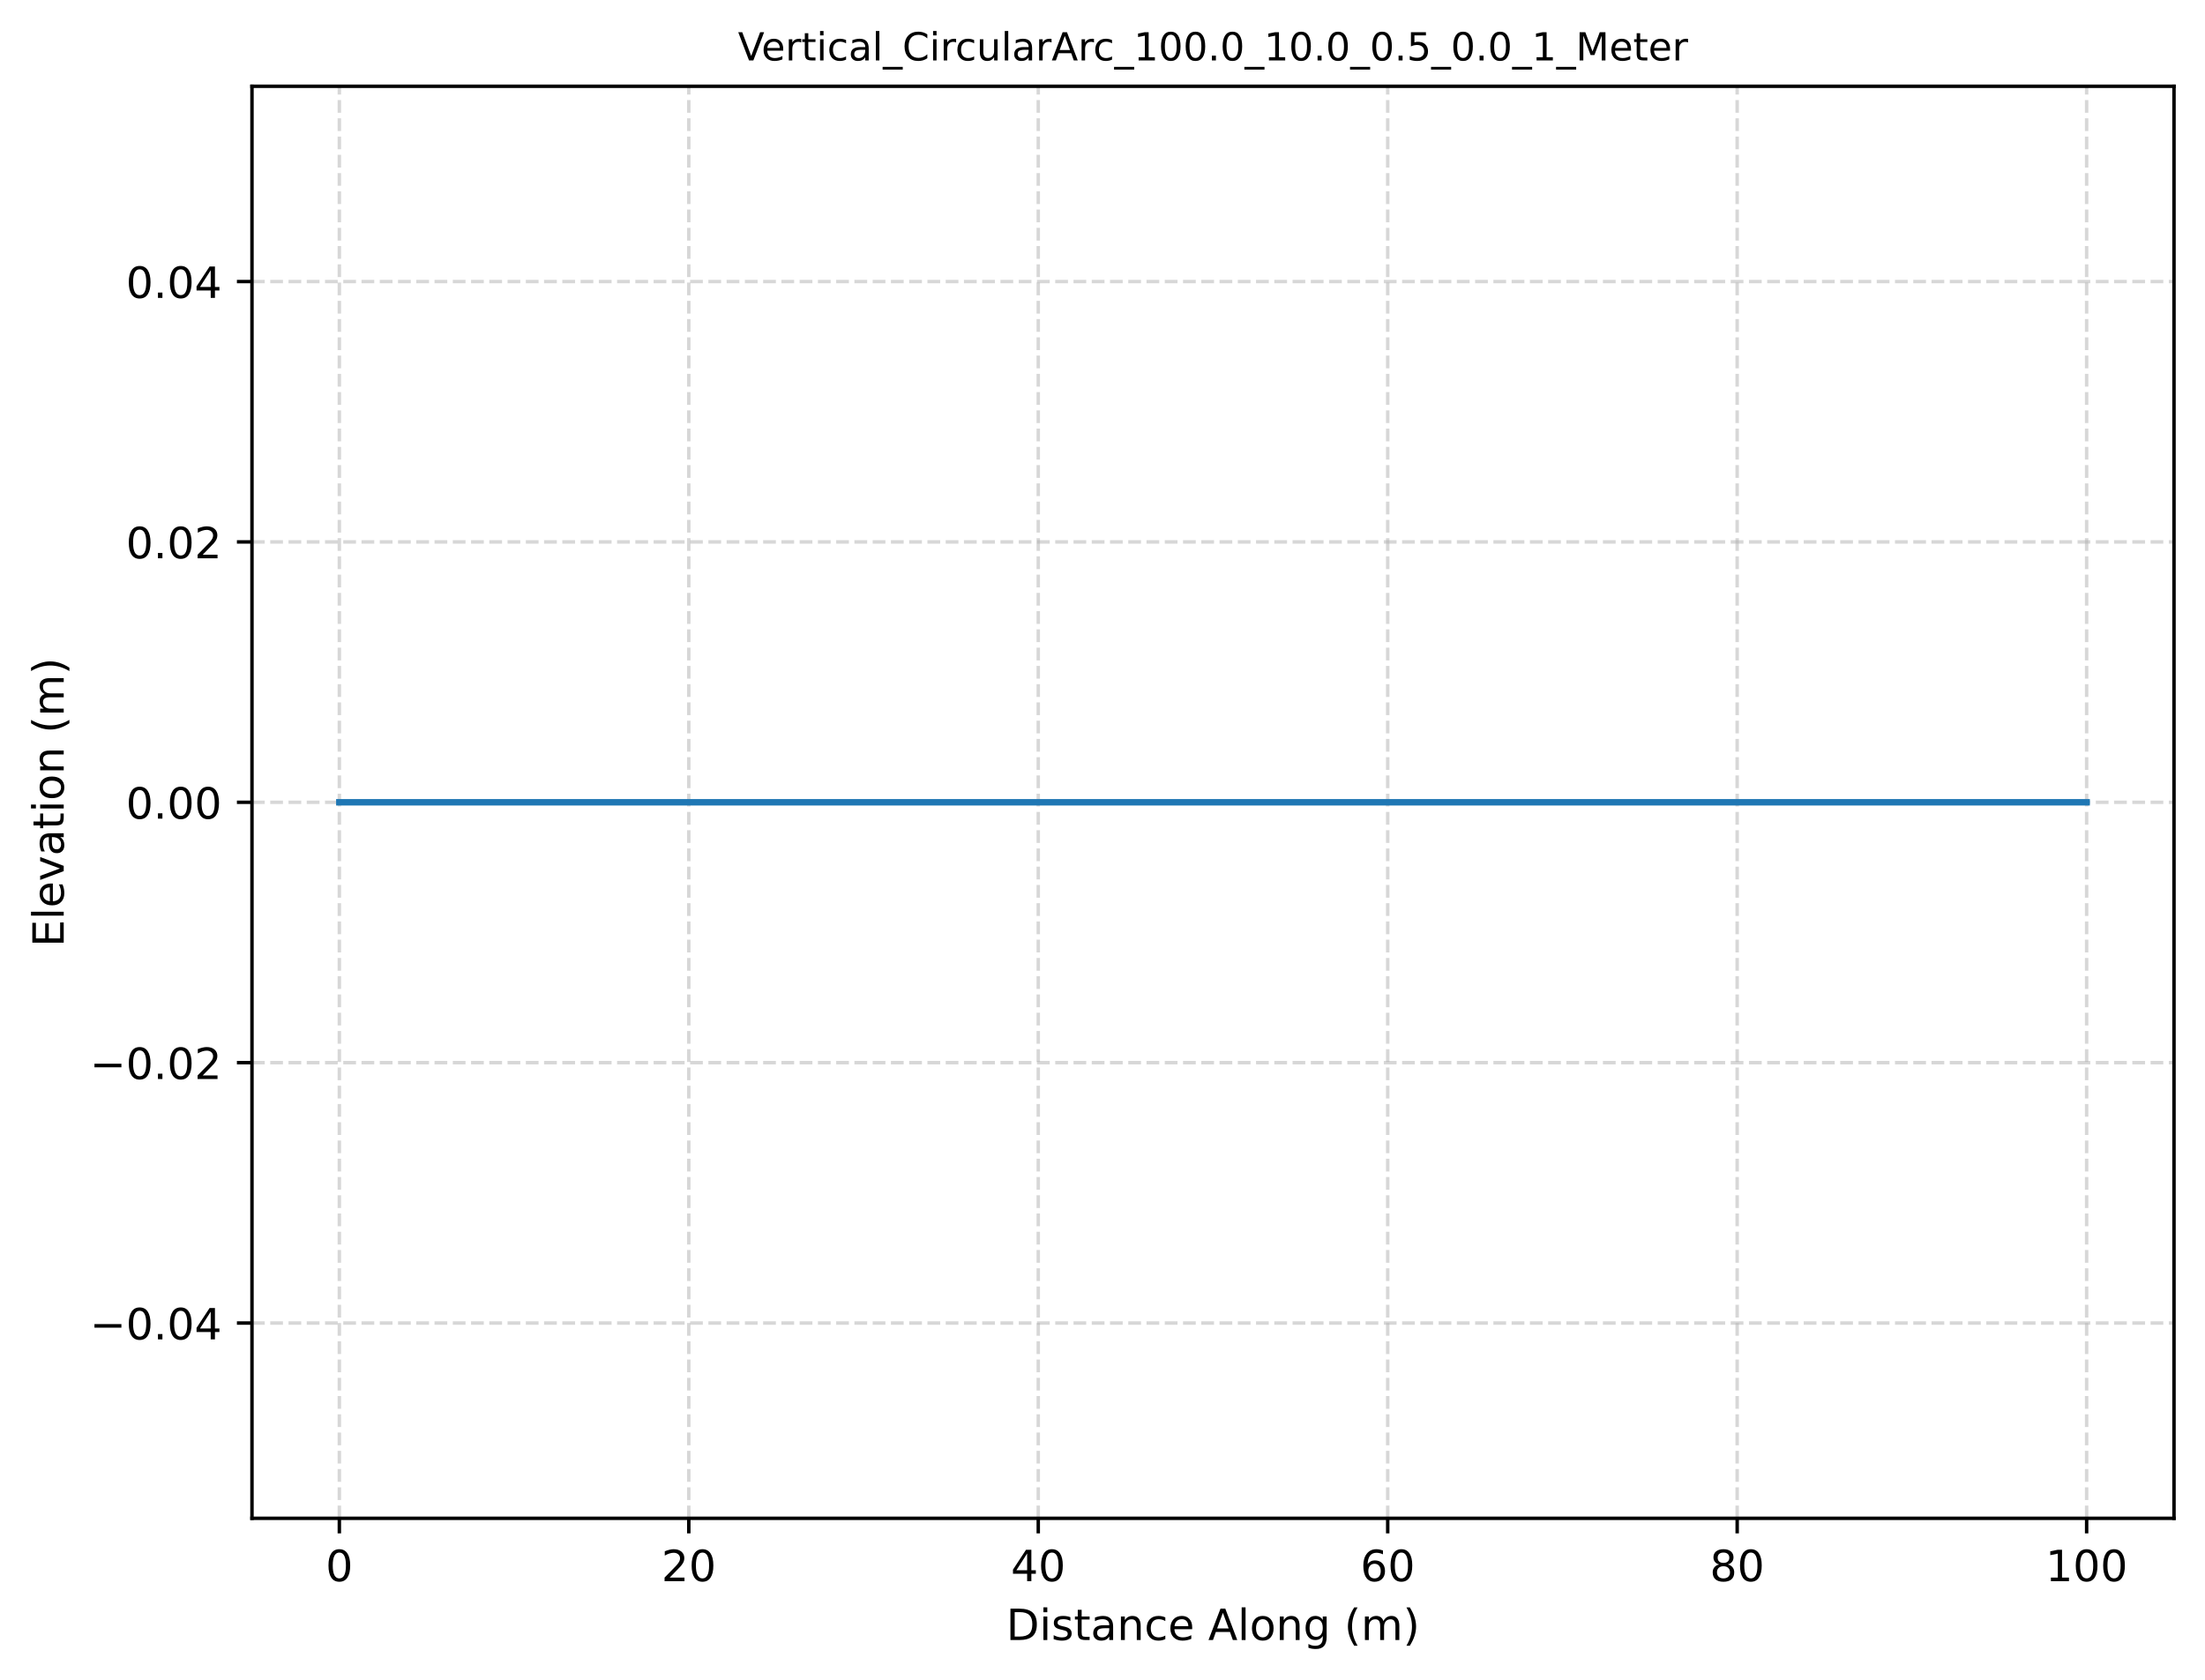
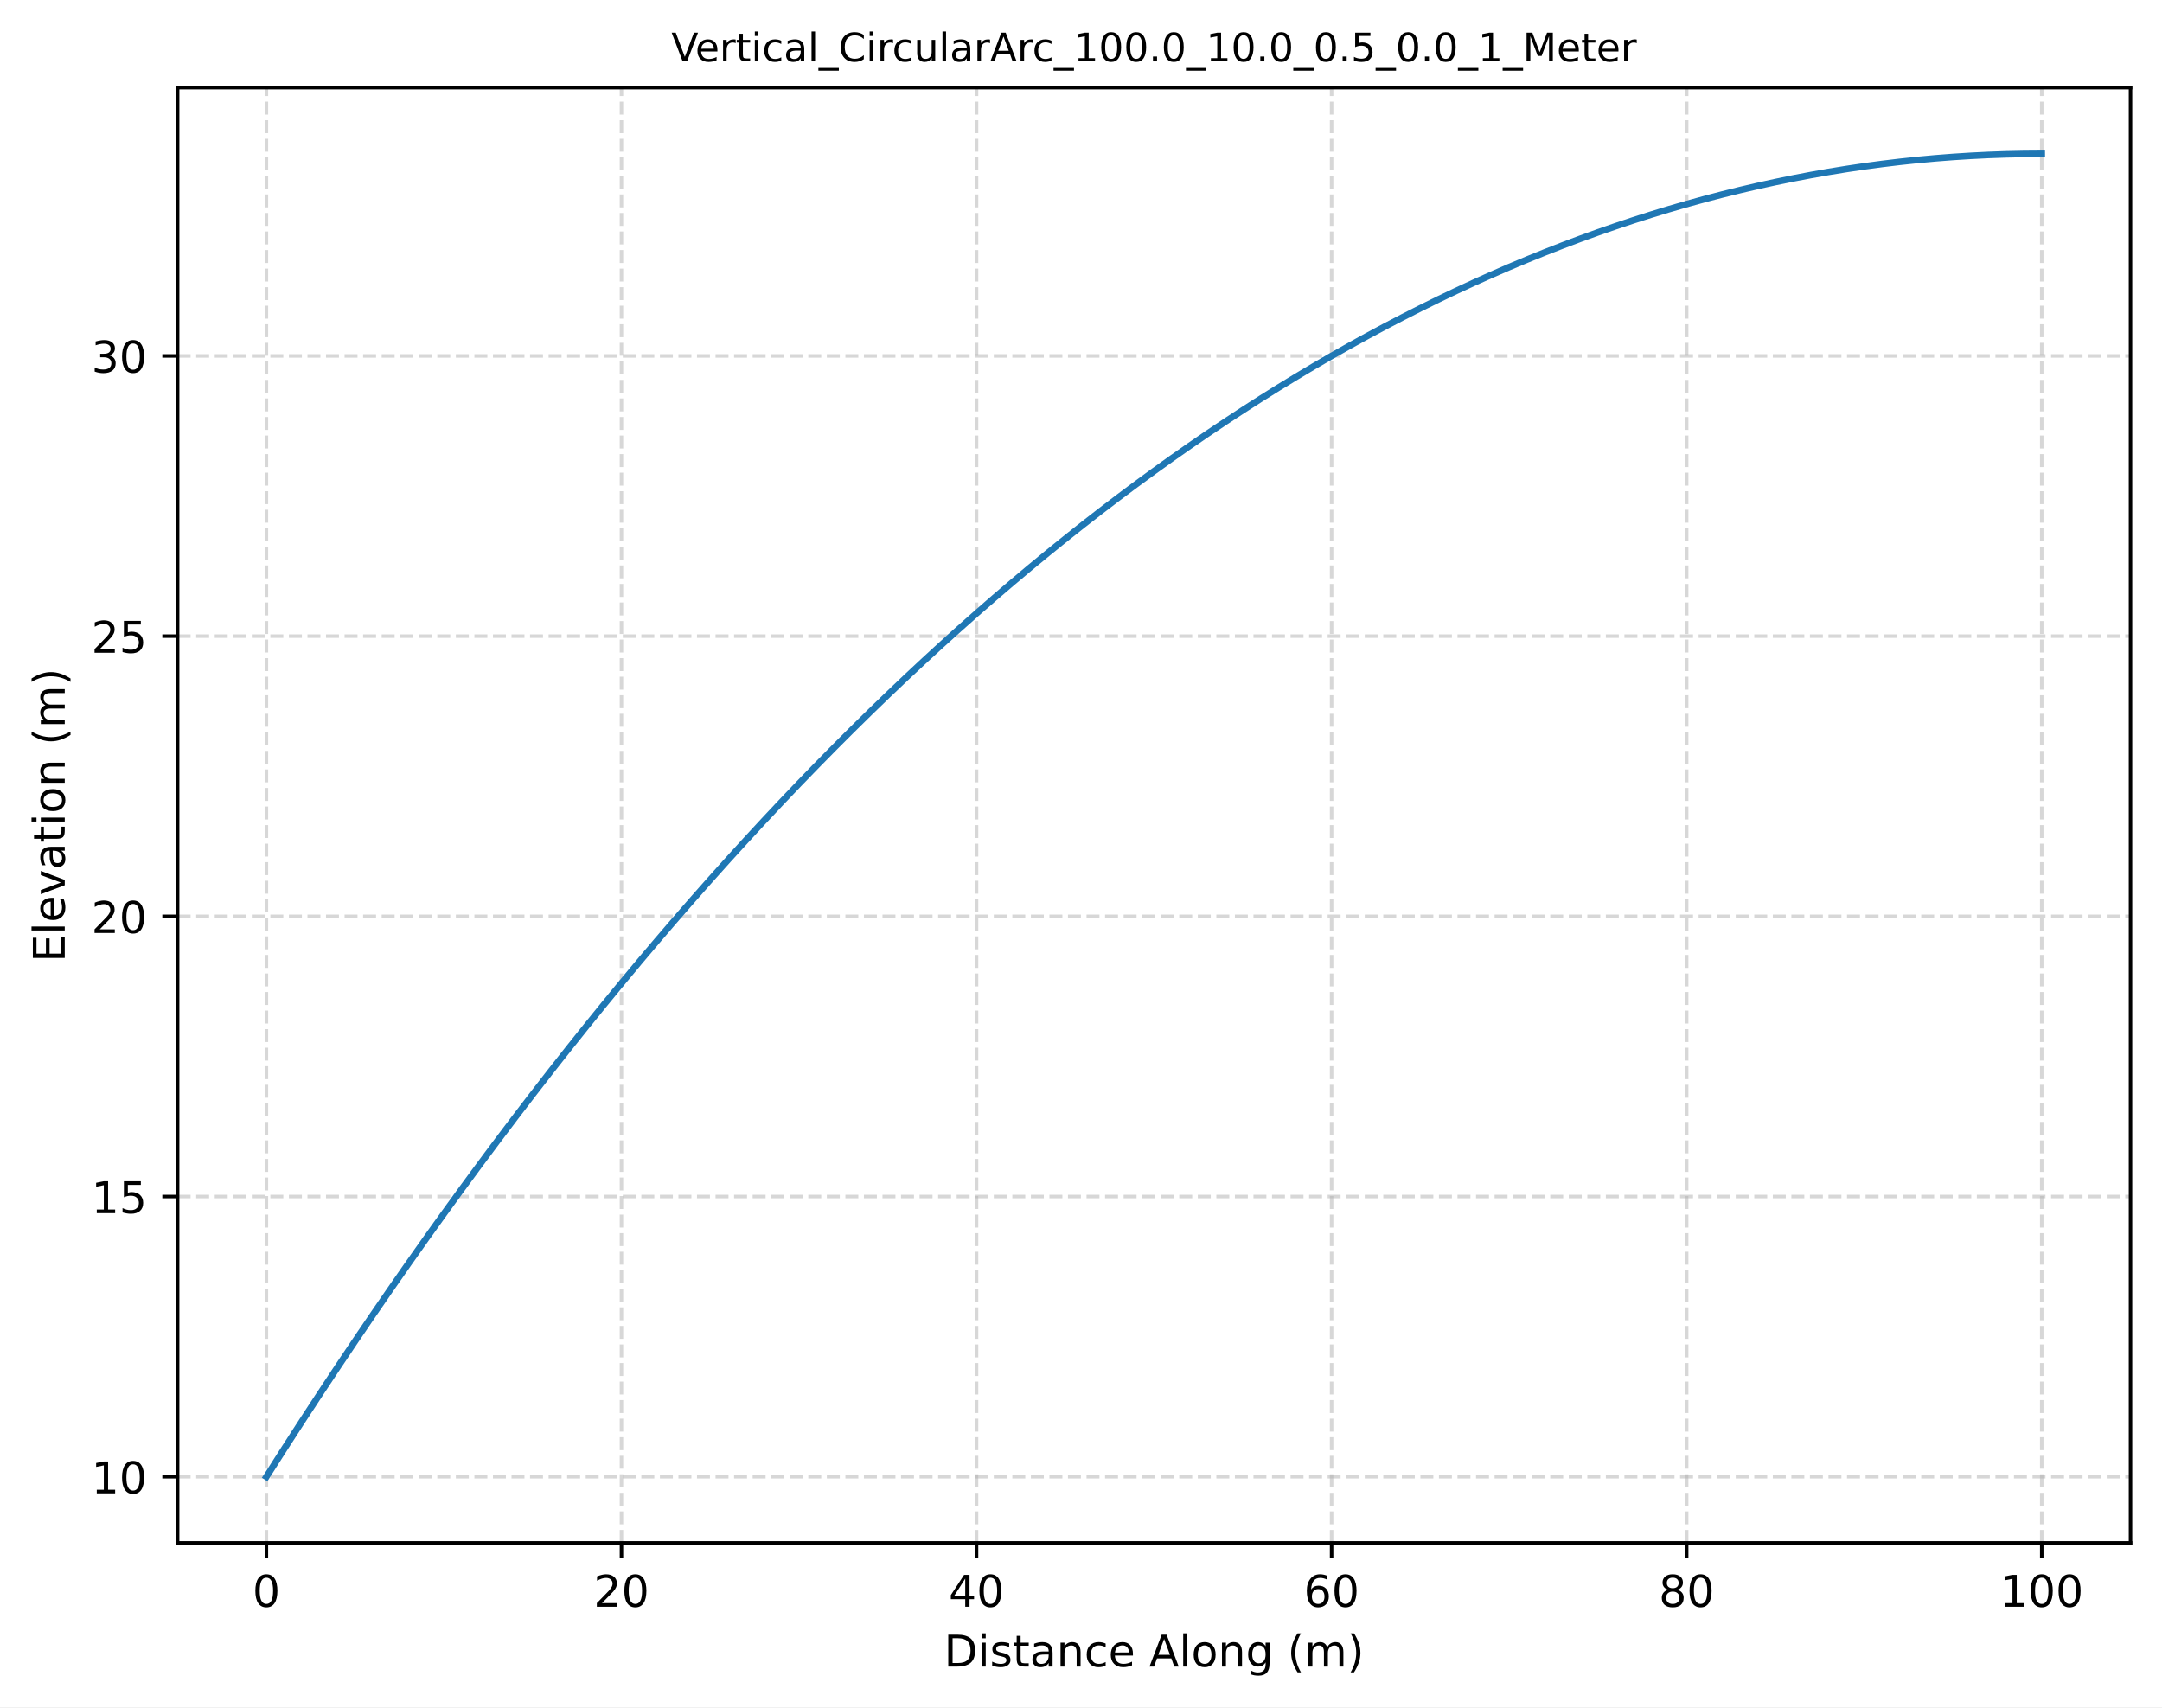
- <svg xmlns="http://www.w3.org/2000/svg" xmlns:xlink="http://www.w3.org/1999/xlink" width="512.123pt" height="390.235pt" viewBox="0 0 512.123 390.235" version="1.1">
+ <svg xmlns="http://www.w3.org/2000/svg" xmlns:xlink="http://www.w3.org/1999/xlink" width="494.203pt" height="390.235pt" viewBox="0 0 494.203 390.235" version="1.1">
  <defs>
    <style type="text/css">*{stroke-linejoin: round; stroke-linecap: butt}</style>
  </defs>
  <g id="figure_1">
    <g id="patch_1">
-       <path d="M 0 390.235  L 512.123 390.235  L 512.123 0  L 0 0  z " style="fill: #ffffff" />
+       <path d="M 0 390.235  L 494.203 390.235  L 494.203 0  L 0 0  z " style="fill: #ffffff" />
    </g>
    <g id="axes_1">
      <g id="patch_2">
-         <path d="M 58.523 352.679  L 504.923 352.679  L 504.923 20.039  L 58.523 20.039  z " style="fill: #ffffff" />
+         <path d="M 40.603 352.679  L 487.003 352.679  L 487.003 20.039  L 40.603 20.039  z " style="fill: #ffffff" />
      </g>
      <g id="matplotlib.axis_1">
        <g id="xtick_1">
          <g id="line2d_1">
-             <path d="M 78.814 352.679  L 78.814 20.039  " clip-path="url(#p09ee7e66b3)" style="fill: none; stroke-dasharray: 2.96,1.28; stroke-dashoffset: 0; stroke: #b0b0b0; stroke-opacity: 0.5; stroke-width: 0.8" />
+             <path d="M 60.894 352.679  L 60.894 20.039  " clip-path="url(#pd5b45899fd)" style="fill: none; stroke-dasharray: 2.96,1.28; stroke-dashoffset: 0; stroke: #b0b0b0; stroke-opacity: 0.5; stroke-width: 0.8" />
          </g>
          <g id="line2d_2">
            <defs>
-               <path id="m0b5f0f7b3c" d="M 0 0  L 0 3.5  " style="stroke: #000000; stroke-width: 0.8" />
+               <path id="mf8979db0ad" d="M 0 0  L 0 3.5  " style="stroke: #000000; stroke-width: 0.8" />
            </defs>
            <g>
-               <use xlink:href="#m0b5f0f7b3c" x="78.814" y="352.679" style="stroke: #000000; stroke-width: 0.8" />
+               <use xlink:href="#mf8979db0ad" x="60.894" y="352.679" style="stroke: #000000; stroke-width: 0.8" />
            </g>
          </g>
          <g id="text_1">
-             <g transform="translate(75.6331 367.277) scale(0.1 -0.1)">
+             <g transform="translate(57.71278 367.277) scale(0.1 -0.1)">
              <defs>
                <path id="DejaVuSans-30" d="M 2034 4250  Q 1547 4250 1301 3770  Q 1056 3291 1056 2328  Q 1056 1369 1301 889  Q 1547 409 2034 409  Q 2525 409 2770 889  Q 3016 1369 3016 2328  Q 3016 3291 2770 3770  Q 2525 4250 2034 4250  z M 2034 4750  Q 2819 4750 3233 4129  Q 3647 3509 3647 2328  Q 3647 1150 3233 529  Q 2819 -91 2034 -91  Q 1250 -91 836 529  Q 422 1150 422 2328  Q 422 3509 836 4129  Q 1250 4750 2034 4750  z " transform="scale(0.015625)" />
              </defs>
              <use xlink:href="#DejaVuSans-30" />
            </g>
          </g>
        </g>
        <g id="xtick_2">
          <g id="line2d_3">
-             <path d="M 159.978 352.679  L 159.978 20.039  " clip-path="url(#p09ee7e66b3)" style="fill: none; stroke-dasharray: 2.96,1.28; stroke-dashoffset: 0; stroke: #b0b0b0; stroke-opacity: 0.5; stroke-width: 0.8" />
+             <path d="M 142.058 352.679  L 142.058 20.039  " clip-path="url(#pd5b45899fd)" style="fill: none; stroke-dasharray: 2.96,1.28; stroke-dashoffset: 0; stroke: #b0b0b0; stroke-opacity: 0.5; stroke-width: 0.8" />
          </g>
          <g id="line2d_4">
            <g>
-               <use xlink:href="#m0b5f0f7b3c" x="159.978" y="352.679" style="stroke: #000000; stroke-width: 0.8" />
+               <use xlink:href="#mf8979db0ad" x="142.058" y="352.679" style="stroke: #000000; stroke-width: 0.8" />
            </g>
          </g>
          <g id="text_2">
-             <g transform="translate(153.6155 367.277) scale(0.1 -0.1)">
+             <g transform="translate(135.6952 367.277) scale(0.1 -0.1)">
              <defs>
                <path id="DejaVuSans-32" d="M 1228 531  L 3431 531  L 3431 0  L 469 0  L 469 531  Q 828 903 1448 1529  Q 2069 2156 2228 2338  Q 2531 2678 2651 2914  Q 2772 3150 2772 3378  Q 2772 3750 2511 3984  Q 2250 4219 1831 4219  Q 1534 4219 1204 4116  Q 875 4013 500 3803  L 500 4441  Q 881 4594 1212 4672  Q 1544 4750 1819 4750  Q 2544 4750 2975 4387  Q 3406 4025 3406 3419  Q 3406 3131 3298 2873  Q 3191 2616 2906 2266  Q 2828 2175 2409 1742  Q 1991 1309 1228 531  z " transform="scale(0.015625)" />
              </defs>
              <use xlink:href="#DejaVuSans-32" />
              <use xlink:href="#DejaVuSans-30" transform="translate(63.62305 0)" />
            </g>
          </g>
        </g>
        <g id="xtick_3">
          <g id="line2d_5">
-             <path d="M 241.142 352.679  L 241.142 20.039  " clip-path="url(#p09ee7e66b3)" style="fill: none; stroke-dasharray: 2.96,1.28; stroke-dashoffset: 0; stroke: #b0b0b0; stroke-opacity: 0.5; stroke-width: 0.8" />
+             <path d="M 223.221 352.679  L 223.221 20.039  " clip-path="url(#pd5b45899fd)" style="fill: none; stroke-dasharray: 2.96,1.28; stroke-dashoffset: 0; stroke: #b0b0b0; stroke-opacity: 0.5; stroke-width: 0.8" />
          </g>
          <g id="line2d_6">
            <g>
-               <use xlink:href="#m0b5f0f7b3c" x="241.142" y="352.679" style="stroke: #000000; stroke-width: 0.8" />
+               <use xlink:href="#mf8979db0ad" x="223.221" y="352.679" style="stroke: #000000; stroke-width: 0.8" />
            </g>
          </g>
          <g id="text_3">
-             <g transform="translate(234.7791 367.277) scale(0.1 -0.1)">
+             <g transform="translate(216.8588 367.277) scale(0.1 -0.1)">
              <defs>
                <path id="DejaVuSans-34" d="M 2419 4116  L 825 1625  L 2419 1625  L 2419 4116  z M 2253 4666  L 3047 4666  L 3047 1625  L 3713 1625  L 3713 1100  L 3047 1100  L 3047 0  L 2419 0  L 2419 1100  L 313 1100  L 313 1709  L 2253 4666  z " transform="scale(0.015625)" />
              </defs>
              <use xlink:href="#DejaVuSans-34" />
              <use xlink:href="#DejaVuSans-30" transform="translate(63.62305 0)" />
            </g>
          </g>
        </g>
        <g id="xtick_4">
          <g id="line2d_7">
-             <path d="M 322.305 352.679  L 322.305 20.039  " clip-path="url(#p09ee7e66b3)" style="fill: none; stroke-dasharray: 2.96,1.28; stroke-dashoffset: 0; stroke: #b0b0b0; stroke-opacity: 0.5; stroke-width: 0.8" />
+             <path d="M 304.385 352.679  L 304.385 20.039  " clip-path="url(#pd5b45899fd)" style="fill: none; stroke-dasharray: 2.96,1.28; stroke-dashoffset: 0; stroke: #b0b0b0; stroke-opacity: 0.5; stroke-width: 0.8" />
          </g>
          <g id="line2d_8">
            <g>
-               <use xlink:href="#m0b5f0f7b3c" x="322.305" y="352.679" style="stroke: #000000; stroke-width: 0.8" />
+               <use xlink:href="#mf8979db0ad" x="304.385" y="352.679" style="stroke: #000000; stroke-width: 0.8" />
            </g>
          </g>
          <g id="text_4">
-             <g transform="translate(315.9428 367.277) scale(0.1 -0.1)">
+             <g transform="translate(298.0224 367.277) scale(0.1 -0.1)">
              <defs>
                <path id="DejaVuSans-36" d="M 2113 2584  Q 1688 2584 1439 2293  Q 1191 2003 1191 1497  Q 1191 994 1439 701  Q 1688 409 2113 409  Q 2538 409 2786 701  Q 3034 994 3034 1497  Q 3034 2003 2786 2293  Q 2538 2584 2113 2584  z M 3366 4563  L 3366 3988  Q 3128 4100 2886 4159  Q 2644 4219 2406 4219  Q 1781 4219 1451 3797  Q 1122 3375 1075 2522  Q 1259 2794 1537 2939  Q 1816 3084 2150 3084  Q 2853 3084 3261 2657  Q 3669 2231 3669 1497  Q 3669 778 3244 343  Q 2819 -91 2113 -91  Q 1303 -91 875 529  Q 447 1150 447 2328  Q 447 3434 972 4092  Q 1497 4750 2381 4750  Q 2619 4750 2861 4703  Q 3103 4656 3366 4563  z " transform="scale(0.015625)" />
              </defs>
              <use xlink:href="#DejaVuSans-36" />
              <use xlink:href="#DejaVuSans-30" transform="translate(63.62305 0)" />
            </g>
          </g>
        </g>
        <g id="xtick_5">
          <g id="line2d_9">
-             <path d="M 403.469 352.679  L 403.469 20.039  " clip-path="url(#p09ee7e66b3)" style="fill: none; stroke-dasharray: 2.96,1.28; stroke-dashoffset: 0; stroke: #b0b0b0; stroke-opacity: 0.5; stroke-width: 0.8" />
+             <path d="M 385.549 352.679  L 385.549 20.039  " clip-path="url(#pd5b45899fd)" style="fill: none; stroke-dasharray: 2.96,1.28; stroke-dashoffset: 0; stroke: #b0b0b0; stroke-opacity: 0.5; stroke-width: 0.8" />
          </g>
          <g id="line2d_10">
            <g>
-               <use xlink:href="#m0b5f0f7b3c" x="403.469" y="352.679" style="stroke: #000000; stroke-width: 0.8" />
+               <use xlink:href="#mf8979db0ad" x="385.549" y="352.679" style="stroke: #000000; stroke-width: 0.8" />
            </g>
          </g>
          <g id="text_5">
-             <g transform="translate(397.1064 367.277) scale(0.1 -0.1)">
+             <g transform="translate(379.1861 367.277) scale(0.1 -0.1)">
              <defs>
                <path id="DejaVuSans-38" d="M 2034 2216  Q 1584 2216 1326 1975  Q 1069 1734 1069 1313  Q 1069 891 1326 650  Q 1584 409 2034 409  Q 2484 409 2743 651  Q 3003 894 3003 1313  Q 3003 1734 2745 1975  Q 2488 2216 2034 2216  z M 1403 2484  Q 997 2584 770 2862  Q 544 3141 544 3541  Q 544 4100 942 4425  Q 1341 4750 2034 4750  Q 2731 4750 3128 4425  Q 3525 4100 3525 3541  Q 3525 3141 3298 2862  Q 3072 2584 2669 2484  Q 3125 2378 3379 2068  Q 3634 1759 3634 1313  Q 3634 634 3220 271  Q 2806 -91 2034 -91  Q 1263 -91 848 271  Q 434 634 434 1313  Q 434 1759 690 2068  Q 947 2378 1403 2484  z M 1172 3481  Q 1172 3119 1398 2916  Q 1625 2713 2034 2713  Q 2441 2713 2670 2916  Q 2900 3119 2900 3481  Q 2900 3844 2670 4047  Q 2441 4250 2034 4250  Q 1625 4250 1398 4047  Q 1172 3844 1172 3481  z " transform="scale(0.015625)" />
              </defs>
              <use xlink:href="#DejaVuSans-38" />
              <use xlink:href="#DejaVuSans-30" transform="translate(63.62305 0)" />
            </g>
          </g>
        </g>
        <g id="xtick_6">
          <g id="line2d_11">
-             <path d="M 484.633 352.679  L 484.633 20.039  " clip-path="url(#p09ee7e66b3)" style="fill: none; stroke-dasharray: 2.96,1.28; stroke-dashoffset: 0; stroke: #b0b0b0; stroke-opacity: 0.5; stroke-width: 0.8" />
+             <path d="M 466.712 352.679  L 466.712 20.039  " clip-path="url(#pd5b45899fd)" style="fill: none; stroke-dasharray: 2.96,1.28; stroke-dashoffset: 0; stroke: #b0b0b0; stroke-opacity: 0.5; stroke-width: 0.8" />
          </g>
          <g id="line2d_12">
            <g>
-               <use xlink:href="#m0b5f0f7b3c" x="484.633" y="352.679" style="stroke: #000000; stroke-width: 0.8" />
+               <use xlink:href="#mf8979db0ad" x="466.712" y="352.679" style="stroke: #000000; stroke-width: 0.8" />
            </g>
          </g>
          <g id="text_6">
-             <g transform="translate(475.0888 367.277) scale(0.1 -0.1)">
+             <g transform="translate(457.1685 367.277) scale(0.1 -0.1)">
              <defs>
                <path id="DejaVuSans-31" d="M 794 531  L 1825 531  L 1825 4091  L 703 3866  L 703 4441  L 1819 4666  L 2450 4666  L 2450 531  L 3481 531  L 3481 0  L 794 0  L 794 531  z " transform="scale(0.015625)" />
              </defs>
              <use xlink:href="#DejaVuSans-31" />
              <use xlink:href="#DejaVuSans-30" transform="translate(63.62305 0)" />
              <use xlink:href="#DejaVuSans-30" transform="translate(127.2461 0)" />
            </g>
          </g>
        </g>
        <g id="text_7">
-           <g transform="translate(233.6992 380.9552) scale(0.1 -0.1)">
+           <g transform="translate(215.7789 380.9552) scale(0.1 -0.1)">
            <defs>
              <path id="DejaVuSans-44" d="M 1259 4147  L 1259 519  L 2022 519  Q 2988 519 3436 956  Q 3884 1394 3884 2338  Q 3884 3275 3436 3711  Q 2988 4147 2022 4147  L 1259 4147  z M 628 4666  L 1925 4666  Q 3281 4666 3915 4102  Q 4550 3538 4550 2338  Q 4550 1131 3912 565  Q 3275 0 1925 0  L 628 0  L 628 4666  z " transform="scale(0.015625)" />
              <path id="DejaVuSans-69" d="M 603 3500  L 1178 3500  L 1178 0  L 603 0  L 603 3500  z M 603 4863  L 1178 4863  L 1178 4134  L 603 4134  L 603 4863  z " transform="scale(0.015625)" />
              <path id="DejaVuSans-73" d="M 2834 3397  L 2834 2853  Q 2591 2978 2328 3040  Q 2066 3103 1784 3103  Q 1356 3103 1142 2972  Q 928 2841 928 2578  Q 928 2378 1081 2264  Q 1234 2150 1697 2047  L 1894 2003  Q 2506 1872 2764 1633  Q 3022 1394 3022 966  Q 3022 478 2636 193  Q 2250 -91 1575 -91  Q 1294 -91 989 -36  Q 684 19 347 128  L 347 722  Q 666 556 975 473  Q 1284 391 1588 391  Q 1994 391 2212 530  Q 2431 669 2431 922  Q 2431 1156 2273 1281  Q 2116 1406 1581 1522  L 1381 1569  Q 847 1681 609 1914  Q 372 2147 372 2553  Q 372 3047 722 3315  Q 1072 3584 1716 3584  Q 2034 3584 2315 3537  Q 2597 3491 2834 3397  z " transform="scale(0.015625)" />
              <path id="DejaVuSans-74" d="M 1172 4494  L 1172 3500  L 2356 3500  L 2356 3053  L 1172 3053  L 1172 1153  Q 1172 725 1289 603  Q 1406 481 1766 481  L 2356 481  L 2356 0  L 1766 0  Q 1100 0 847 248  Q 594 497 594 1153  L 594 3053  L 172 3053  L 172 3500  L 594 3500  L 594 4494  L 1172 4494  z " transform="scale(0.015625)" />
              <path id="DejaVuSans-61" d="M 2194 1759  Q 1497 1759 1228 1600  Q 959 1441 959 1056  Q 959 750 1161 570  Q 1363 391 1709 391  Q 2188 391 2477 730  Q 2766 1069 2766 1631  L 2766 1759  L 2194 1759  z M 3341 1997  L 3341 0  L 2766 0  L 2766 531  Q 2569 213 2275 61  Q 1981 -91 1556 -91  Q 1019 -91 701 211  Q 384 513 384 1019  Q 384 1609 779 1909  Q 1175 2209 1959 2209  L 2766 2209  L 2766 2266  Q 2766 2663 2505 2880  Q 2244 3097 1772 3097  Q 1472 3097 1187 3025  Q 903 2953 641 2809  L 641 3341  Q 956 3463 1253 3523  Q 1550 3584 1831 3584  Q 2591 3584 2966 3190  Q 3341 2797 3341 1997  z " transform="scale(0.015625)" />
              <path id="DejaVuSans-6e" d="M 3513 2113  L 3513 0  L 2938 0  L 2938 2094  Q 2938 2591 2744 2837  Q 2550 3084 2163 3084  Q 1697 3084 1428 2787  Q 1159 2491 1159 1978  L 1159 0  L 581 0  L 581 3500  L 1159 3500  L 1159 2956  Q 1366 3272 1645 3428  Q 1925 3584 2291 3584  Q 2894 3584 3203 3211  Q 3513 2838 3513 2113  z " transform="scale(0.015625)" />
              <path id="DejaVuSans-63" d="M 3122 3366  L 3122 2828  Q 2878 2963 2633 3030  Q 2388 3097 2138 3097  Q 1578 3097 1268 2742  Q 959 2388 959 1747  Q 959 1106 1268 751  Q 1578 397 2138 397  Q 2388 397 2633 464  Q 2878 531 3122 666  L 3122 134  Q 2881 22 2623 -34  Q 2366 -91 2075 -91  Q 1284 -91 818 406  Q 353 903 353 1747  Q 353 2603 823 3093  Q 1294 3584 2113 3584  Q 2378 3584 2631 3529  Q 2884 3475 3122 3366  z " transform="scale(0.015625)" />
              <path id="DejaVuSans-65" d="M 3597 1894  L 3597 1613  L 953 1613  Q 991 1019 1311 708  Q 1631 397 2203 397  Q 2534 397 2845 478  Q 3156 559 3463 722  L 3463 178  Q 3153 47 2828 -22  Q 2503 -91 2169 -91  Q 1331 -91 842 396  Q 353 884 353 1716  Q 353 2575 817 3079  Q 1281 3584 2069 3584  Q 2775 3584 3186 3129  Q 3597 2675 3597 1894  z M 3022 2063  Q 3016 2534 2758 2815  Q 2500 3097 2075 3097  Q 1594 3097 1305 2825  Q 1016 2553 972 2059  L 3022 2063  z " transform="scale(0.015625)" />
              <path id="DejaVuSans-20" transform="scale(0.015625)" />
              <path id="DejaVuSans-41" d="M 2188 4044  L 1331 1722  L 3047 1722  L 2188 4044  z M 1831 4666  L 2547 4666  L 4325 0  L 3669 0  L 3244 1197  L 1141 1197  L 716 0  L 50 0  L 1831 4666  z " transform="scale(0.015625)" />
              <path id="DejaVuSans-6c" d="M 603 4863  L 1178 4863  L 1178 0  L 603 0  L 603 4863  z " transform="scale(0.015625)" />
              <path id="DejaVuSans-6f" d="M 1959 3097  Q 1497 3097 1228 2736  Q 959 2375 959 1747  Q 959 1119 1226 758  Q 1494 397 1959 397  Q 2419 397 2687 759  Q 2956 1122 2956 1747  Q 2956 2369 2687 2733  Q 2419 3097 1959 3097  z M 1959 3584  Q 2709 3584 3137 3096  Q 3566 2609 3566 1747  Q 3566 888 3137 398  Q 2709 -91 1959 -91  Q 1206 -91 779 398  Q 353 888 353 1747  Q 353 2609 779 3096  Q 1206 3584 1959 3584  z " transform="scale(0.015625)" />
              <path id="DejaVuSans-67" d="M 2906 1791  Q 2906 2416 2648 2759  Q 2391 3103 1925 3103  Q 1463 3103 1205 2759  Q 947 2416 947 1791  Q 947 1169 1205 825  Q 1463 481 1925 481  Q 2391 481 2648 825  Q 2906 1169 2906 1791  z M 3481 434  Q 3481 -459 3084 -895  Q 2688 -1331 1869 -1331  Q 1566 -1331 1297 -1286  Q 1028 -1241 775 -1147  L 775 -588  Q 1028 -725 1275 -790  Q 1522 -856 1778 -856  Q 2344 -856 2625 -561  Q 2906 -266 2906 331  L 2906 616  Q 2728 306 2450 153  Q 2172 0 1784 0  Q 1141 0 747 490  Q 353 981 353 1791  Q 353 2603 747 3093  Q 1141 3584 1784 3584  Q 2172 3584 2450 3431  Q 2728 3278 2906 2969  L 2906 3500  L 3481 3500  L 3481 434  z " transform="scale(0.015625)" />
              <path id="DejaVuSans-28" d="M 1984 4856  Q 1566 4138 1362 3434  Q 1159 2731 1159 2009  Q 1159 1288 1364 580  Q 1569 -128 1984 -844  L 1484 -844  Q 1016 -109 783 600  Q 550 1309 550 2009  Q 550 2706 781 3412  Q 1013 4119 1484 4856  L 1984 4856  z " transform="scale(0.015625)" />
              <path id="DejaVuSans-6d" d="M 3328 2828  Q 3544 3216 3844 3400  Q 4144 3584 4550 3584  Q 5097 3584 5394 3201  Q 5691 2819 5691 2113  L 5691 0  L 5113 0  L 5113 2094  Q 5113 2597 4934 2840  Q 4756 3084 4391 3084  Q 3944 3084 3684 2787  Q 3425 2491 3425 1978  L 3425 0  L 2847 0  L 2847 2094  Q 2847 2600 2669 2842  Q 2491 3084 2119 3084  Q 1678 3084 1418 2786  Q 1159 2488 1159 1978  L 1159 0  L 581 0  L 581 3500  L 1159 3500  L 1159 2956  Q 1356 3278 1631 3431  Q 1906 3584 2284 3584  Q 2666 3584 2933 3390  Q 3200 3197 3328 2828  z " transform="scale(0.015625)" />
              <path id="DejaVuSans-29" d="M 513 4856  L 1013 4856  Q 1481 4119 1714 3412  Q 1947 2706 1947 2009  Q 1947 1309 1714 600  Q 1481 -109 1013 -844  L 513 -844  Q 928 -128 1133 580  Q 1338 1288 1338 2009  Q 1338 2731 1133 3434  Q 928 4138 513 4856  z " transform="scale(0.015625)" />
            </defs>
            <use xlink:href="#DejaVuSans-44" />
            <use xlink:href="#DejaVuSans-69" transform="translate(77.00195 0)" />
            <use xlink:href="#DejaVuSans-73" transform="translate(104.7852 0)" />
            <use xlink:href="#DejaVuSans-74" transform="translate(156.8848 0)" />
            <use xlink:href="#DejaVuSans-61" transform="translate(196.0938 0)" />
            <use xlink:href="#DejaVuSans-6e" transform="translate(257.373 0)" />
            <use xlink:href="#DejaVuSans-63" transform="translate(320.752 0)" />
            <use xlink:href="#DejaVuSans-65" transform="translate(375.7324 0)" />
            <use xlink:href="#DejaVuSans-20" transform="translate(437.2559 0)" />
            <use xlink:href="#DejaVuSans-41" transform="translate(469.043 0)" />
            <use xlink:href="#DejaVuSans-6c" transform="translate(537.4512 0)" />
            <use xlink:href="#DejaVuSans-6f" transform="translate(565.2344 0)" />
            <use xlink:href="#DejaVuSans-6e" transform="translate(626.416 0)" />
            <use xlink:href="#DejaVuSans-67" transform="translate(689.7949 0)" />
            <use xlink:href="#DejaVuSans-20" transform="translate(753.2715 0)" />
            <use xlink:href="#DejaVuSans-28" transform="translate(785.0586 0)" />
            <use xlink:href="#DejaVuSans-6d" transform="translate(824.0723 0)" />
            <use xlink:href="#DejaVuSans-29" transform="translate(921.4844 0)" />
          </g>
        </g>
      </g>
      <g id="matplotlib.axis_2">
        <g id="ytick_1">
          <g id="line2d_13">
-             <path d="M 58.523 307.319  L 504.923 307.319  " clip-path="url(#p09ee7e66b3)" style="fill: none; stroke-dasharray: 2.96,1.28; stroke-dashoffset: 0; stroke: #b0b0b0; stroke-opacity: 0.5; stroke-width: 0.8" />
+             <path d="M 40.603 337.559  L 487.003 337.559  " clip-path="url(#pd5b45899fd)" style="fill: none; stroke-dasharray: 2.96,1.28; stroke-dashoffset: 0; stroke: #b0b0b0; stroke-opacity: 0.5; stroke-width: 0.8" />
          </g>
          <g id="line2d_14">
            <defs>
-               <path id="m3c5ccb62f8" d="M 0 0  L -3.5 0  " style="stroke: #000000; stroke-width: 0.8" />
+               <path id="mfb3f51d29a" d="M 0 0  L -3.5 0  " style="stroke: #000000; stroke-width: 0.8" />
            </defs>
            <g>
-               <use xlink:href="#m3c5ccb62f8" x="58.523" y="307.319" style="stroke: #000000; stroke-width: 0.8" />
+               <use xlink:href="#mfb3f51d29a" x="40.603" y="337.559" style="stroke: #000000; stroke-width: 0.8" />
            </g>
          </g>
          <g id="text_8">
-             <g transform="translate(20.87813 311.1178) scale(0.1 -0.1)">
-               <defs>
-                 <path id="DejaVuSans-2212" d="M 678 2272  L 4684 2272  L 4684 1741  L 678 1741  L 678 2272  z " transform="scale(0.015625)" />
-                 <path id="DejaVuSans-2e" d="M 684 794  L 1344 794  L 1344 0  L 684 0  L 684 794  z " transform="scale(0.015625)" />
-               </defs>
-               <use xlink:href="#DejaVuSans-2212" />
-               <use xlink:href="#DejaVuSans-30" transform="translate(83.78906 0)" />
-               <use xlink:href="#DejaVuSans-2e" transform="translate(147.4121 0)" />
-               <use xlink:href="#DejaVuSans-30" transform="translate(179.1992 0)" />
-               <use xlink:href="#DejaVuSans-34" transform="translate(242.8223 0)" />
+             <g transform="translate(20.87813 341.3578) scale(0.1 -0.1)">
+               <use xlink:href="#DejaVuSans-31" />
+               <use xlink:href="#DejaVuSans-30" transform="translate(63.62305 0)" />
            </g>
          </g>
        </g>
        <g id="ytick_2">
          <g id="line2d_15">
-             <path d="M 58.523 246.839  L 504.923 246.839  " clip-path="url(#p09ee7e66b3)" style="fill: none; stroke-dasharray: 2.96,1.28; stroke-dashoffset: 0; stroke: #b0b0b0; stroke-opacity: 0.5; stroke-width: 0.8" />
+             <path d="M 40.603 273.509  L 487.003 273.509  " clip-path="url(#pd5b45899fd)" style="fill: none; stroke-dasharray: 2.96,1.28; stroke-dashoffset: 0; stroke: #b0b0b0; stroke-opacity: 0.5; stroke-width: 0.8" />
          </g>
          <g id="line2d_16">
            <g>
-               <use xlink:href="#m3c5ccb62f8" x="58.523" y="246.839" style="stroke: #000000; stroke-width: 0.8" />
+               <use xlink:href="#mfb3f51d29a" x="40.603" y="273.509" style="stroke: #000000; stroke-width: 0.8" />
            </g>
          </g>
          <g id="text_9">
-             <g transform="translate(20.87813 250.6378) scale(0.1 -0.1)">
-               <use xlink:href="#DejaVuSans-2212" />
-               <use xlink:href="#DejaVuSans-30" transform="translate(83.78906 0)" />
-               <use xlink:href="#DejaVuSans-2e" transform="translate(147.4121 0)" />
-               <use xlink:href="#DejaVuSans-30" transform="translate(179.1992 0)" />
-               <use xlink:href="#DejaVuSans-32" transform="translate(242.8223 0)" />
+             <g transform="translate(20.87813 277.3085) scale(0.1 -0.1)">
+               <defs>
+                 <path id="DejaVuSans-35" d="M 691 4666  L 3169 4666  L 3169 4134  L 1269 4134  L 1269 2991  Q 1406 3038 1543 3061  Q 1681 3084 1819 3084  Q 2600 3084 3056 2656  Q 3513 2228 3513 1497  Q 3513 744 3044 326  Q 2575 -91 1722 -91  Q 1428 -91 1123 -41  Q 819 9 494 109  L 494 744  Q 775 591 1075 516  Q 1375 441 1709 441  Q 2250 441 2565 725  Q 2881 1009 2881 1497  Q 2881 1984 2565 2268  Q 2250 2553 1709 2553  Q 1456 2553 1204 2497  Q 953 2441 691 2322  L 691 4666  z " transform="scale(0.015625)" />
+               </defs>
+               <use xlink:href="#DejaVuSans-31" />
+               <use xlink:href="#DejaVuSans-35" transform="translate(63.62305 0)" />
            </g>
          </g>
        </g>
        <g id="ytick_3">
          <g id="line2d_17">
-             <path d="M 58.523 186.359  L 504.923 186.359  " clip-path="url(#p09ee7e66b3)" style="fill: none; stroke-dasharray: 2.96,1.28; stroke-dashoffset: 0; stroke: #b0b0b0; stroke-opacity: 0.5; stroke-width: 0.8" />
+             <path d="M 40.603 209.46  L 487.003 209.46  " clip-path="url(#pd5b45899fd)" style="fill: none; stroke-dasharray: 2.96,1.28; stroke-dashoffset: 0; stroke: #b0b0b0; stroke-opacity: 0.5; stroke-width: 0.8" />
          </g>
          <g id="line2d_18">
            <g>
-               <use xlink:href="#m3c5ccb62f8" x="58.523" y="186.359" style="stroke: #000000; stroke-width: 0.8" />
+               <use xlink:href="#mfb3f51d29a" x="40.603" y="209.46" style="stroke: #000000; stroke-width: 0.8" />
            </g>
          </g>
          <g id="text_10">
-             <g transform="translate(29.25781 190.1578) scale(0.1 -0.1)">
-               <use xlink:href="#DejaVuSans-30" />
-               <use xlink:href="#DejaVuSans-2e" transform="translate(63.62305 0)" />
-               <use xlink:href="#DejaVuSans-30" transform="translate(95.41016 0)" />
-               <use xlink:href="#DejaVuSans-30" transform="translate(159.0332 0)" />
+             <g transform="translate(20.87813 213.2591) scale(0.1 -0.1)">
+               <use xlink:href="#DejaVuSans-32" />
+               <use xlink:href="#DejaVuSans-30" transform="translate(63.62305 0)" />
            </g>
          </g>
        </g>
        <g id="ytick_4">
          <g id="line2d_19">
-             <path d="M 58.523 125.879  L 504.923 125.879  " clip-path="url(#p09ee7e66b3)" style="fill: none; stroke-dasharray: 2.96,1.28; stroke-dashoffset: 0; stroke: #b0b0b0; stroke-opacity: 0.5; stroke-width: 0.8" />
+             <path d="M 40.603 145.411  L 487.003 145.411  " clip-path="url(#pd5b45899fd)" style="fill: none; stroke-dasharray: 2.96,1.28; stroke-dashoffset: 0; stroke: #b0b0b0; stroke-opacity: 0.5; stroke-width: 0.8" />
          </g>
          <g id="line2d_20">
            <g>
-               <use xlink:href="#m3c5ccb62f8" x="58.523" y="125.879" style="stroke: #000000; stroke-width: 0.8" />
+               <use xlink:href="#mfb3f51d29a" x="40.603" y="145.411" style="stroke: #000000; stroke-width: 0.8" />
            </g>
          </g>
          <g id="text_11">
-             <g transform="translate(29.25781 129.6778) scale(0.1 -0.1)">
-               <use xlink:href="#DejaVuSans-30" />
-               <use xlink:href="#DejaVuSans-2e" transform="translate(63.62305 0)" />
-               <use xlink:href="#DejaVuSans-30" transform="translate(95.41016 0)" />
-               <use xlink:href="#DejaVuSans-32" transform="translate(159.0332 0)" />
+             <g transform="translate(20.87813 149.2098) scale(0.1 -0.1)">
+               <use xlink:href="#DejaVuSans-32" />
+               <use xlink:href="#DejaVuSans-35" transform="translate(63.62305 0)" />
            </g>
          </g>
        </g>
        <g id="ytick_5">
          <g id="line2d_21">
-             <path d="M 58.523 65.399  L 504.923 65.399  " clip-path="url(#p09ee7e66b3)" style="fill: none; stroke-dasharray: 2.96,1.28; stroke-dashoffset: 0; stroke: #b0b0b0; stroke-opacity: 0.5; stroke-width: 0.8" />
+             <path d="M 40.603 81.361  L 487.003 81.361  " clip-path="url(#pd5b45899fd)" style="fill: none; stroke-dasharray: 2.96,1.28; stroke-dashoffset: 0; stroke: #b0b0b0; stroke-opacity: 0.5; stroke-width: 0.8" />
          </g>
          <g id="line2d_22">
            <g>
-               <use xlink:href="#m3c5ccb62f8" x="58.523" y="65.399" style="stroke: #000000; stroke-width: 0.8" />
+               <use xlink:href="#mfb3f51d29a" x="40.603" y="81.361" style="stroke: #000000; stroke-width: 0.8" />
            </g>
          </g>
          <g id="text_12">
-             <g transform="translate(29.25781 69.19781) scale(0.1 -0.1)">
-               <use xlink:href="#DejaVuSans-30" />
-               <use xlink:href="#DejaVuSans-2e" transform="translate(63.62305 0)" />
-               <use xlink:href="#DejaVuSans-30" transform="translate(95.41016 0)" />
-               <use xlink:href="#DejaVuSans-34" transform="translate(159.0332 0)" />
+             <g transform="translate(20.87813 85.16042) scale(0.1 -0.1)">
+               <defs>
+                 <path id="DejaVuSans-33" d="M 2597 2516  Q 3050 2419 3304 2112  Q 3559 1806 3559 1356  Q 3559 666 3084 287  Q 2609 -91 1734 -91  Q 1441 -91 1130 -33  Q 819 25 488 141  L 488 750  Q 750 597 1062 519  Q 1375 441 1716 441  Q 2309 441 2620 675  Q 2931 909 2931 1356  Q 2931 1769 2642 2001  Q 2353 2234 1838 2234  L 1294 2234  L 1294 2753  L 1863 2753  Q 2328 2753 2575 2939  Q 2822 3125 2822 3475  Q 2822 3834 2567 4026  Q 2313 4219 1838 4219  Q 1578 4219 1281 4162  Q 984 4106 628 3988  L 628 4550  Q 988 4650 1302 4700  Q 1616 4750 1894 4750  Q 2613 4750 3031 4423  Q 3450 4097 3450 3541  Q 3450 3153 3228 2886  Q 3006 2619 2597 2516  z " transform="scale(0.015625)" />
+               </defs>
+               <use xlink:href="#DejaVuSans-33" />
+               <use xlink:href="#DejaVuSans-30" transform="translate(63.62305 0)" />
            </g>
          </g>
        </g>
        <g id="text_13">
          <g transform="translate(14.79844 219.9453) rotate(-90) scale(0.1 -0.1)">
            <defs>
              <path id="DejaVuSans-45" d="M 628 4666  L 3578 4666  L 3578 4134  L 1259 4134  L 1259 2753  L 3481 2753  L 3481 2222  L 1259 2222  L 1259 531  L 3634 531  L 3634 0  L 628 0  L 628 4666  z " transform="scale(0.015625)" />
              <path id="DejaVuSans-76" d="M 191 3500  L 800 3500  L 1894 563  L 2988 3500  L 3597 3500  L 2284 0  L 1503 0  L 191 3500  z " transform="scale(0.015625)" />
            </defs>
            <use xlink:href="#DejaVuSans-45" />
            <use xlink:href="#DejaVuSans-6c" transform="translate(63.18359 0)" />
            <use xlink:href="#DejaVuSans-65" transform="translate(90.9668 0)" />
            <use xlink:href="#DejaVuSans-76" transform="translate(152.4902 0)" />
            <use xlink:href="#DejaVuSans-61" transform="translate(211.6699 0)" />
            <use xlink:href="#DejaVuSans-74" transform="translate(272.9492 0)" />
            <use xlink:href="#DejaVuSans-69" transform="translate(312.1582 0)" />
            <use xlink:href="#DejaVuSans-6f" transform="translate(339.9414 0)" />
            <use xlink:href="#DejaVuSans-6e" transform="translate(401.123 0)" />
            <use xlink:href="#DejaVuSans-20" transform="translate(464.502 0)" />
            <use xlink:href="#DejaVuSans-28" transform="translate(496.2891 0)" />
            <use xlink:href="#DejaVuSans-6d" transform="translate(535.3027 0)" />
            <use xlink:href="#DejaVuSans-29" transform="translate(632.7148 0)" />
          </g>
        </g>
      </g>
      <g id="line2d_23">
-         <path d="M 78.814 186.359  L 82.873 186.359  L 86.931 186.359  L 90.989 186.359  L 95.047 186.359  L 99.105 186.359  L 103.163 186.359  L 107.222 186.359  L 111.28 186.359  L 115.338 186.359  L 119.396 186.359  L 123.454 186.359  L 127.513 186.359  L 131.571 186.359  L 135.629 186.359  L 139.687 186.359  L 143.745 186.359  L 147.803 186.359  L 151.862 186.359  L 155.92 186.359  L 159.978 186.359  L 164.036 186.359  L 168.094 186.359  L 172.153 186.359  L 176.211 186.359  L 180.269 186.359  L 184.327 186.359  L 188.385 186.359  L 192.443 186.359  L 196.502 186.359  L 200.56 186.359  L 204.618 186.359  L 208.676 186.359  L 212.734 186.359  L 216.793 186.359  L 220.851 186.359  L 224.909 186.359  L 228.967 186.359  L 233.025 186.359  L 237.083 186.359  L 241.142 186.359  L 245.2 186.359  L 249.258 186.359  L 253.316 186.359  L 257.374 186.359  L 261.433 186.359  L 265.491 186.359  L 269.549 186.359  L 273.607 186.359  L 277.665 186.359  L 281.723 186.359  L 285.782 186.359  L 289.84 186.359  L 293.898 186.359  L 297.956 186.359  L 302.014 186.359  L 306.073 186.359  L 310.131 186.359  L 314.189 186.359  L 318.247 186.359  L 322.305 186.359  L 326.363 186.359  L 330.422 186.359  L 334.48 186.359  L 338.538 186.359  L 342.596 186.359  L 346.654 186.359  L 350.713 186.359  L 354.771 186.359  L 358.829 186.359  L 362.887 186.359  L 366.945 186.359  L 371.003 186.359  L 375.062 186.359  L 379.12 186.359  L 383.178 186.359  L 387.236 186.359  L 391.294 186.359  L 395.353 186.359  L 399.411 186.359  L 403.469 186.359  L 407.527 186.359  L 411.585 186.359  L 415.643 186.359  L 419.702 186.359  L 423.76 186.359  L 427.818 186.359  L 431.876 186.359  L 435.934 186.359  L 439.993 186.359  L 444.051 186.359  L 448.109 186.359  L 452.167 186.359  L 456.225 186.359  L 460.283 186.359  L 464.342 186.359  L 468.4 186.359  L 472.458 186.359  L 476.516 186.359  L 480.574 186.359  L 484.633 186.359  " clip-path="url(#p09ee7e66b3)" style="fill: none; stroke: #1f77b4; stroke-width: 1.5; stroke-linecap: square" />
+         <path d="M 60.894 337.559  L 64.952 331.194  L 69.01 324.908  L 73.069 318.701  L 77.127 312.573  L 81.185 306.523  L 85.243 300.549  L 89.301 294.653  L 93.359 288.832  L 97.418 283.087  L 101.476 277.418  L 105.534 271.823  L 109.592 266.302  L 113.65 260.855  L 117.709 255.481  L 121.767 250.18  L 125.825 244.952  L 129.883 239.795  L 133.941 234.71  L 137.999 229.696  L 142.058 224.753  L 146.116 219.88  L 150.174 215.078  L 154.232 210.345  L 158.29 205.681  L 162.349 201.086  L 166.407 196.559  L 170.465 192.101  L 174.523 187.71  L 178.581 183.387  L 182.639 179.131  L 186.698 174.942  L 190.756 170.82  L 194.814 166.764  L 198.872 162.773  L 202.93 158.849  L 206.989 154.99  L 211.047 151.196  L 215.105 147.467  L 219.163 143.802  L 223.221 140.202  L 227.279 136.666  L 231.338 133.194  L 235.396 129.785  L 239.454 126.44  L 243.512 123.158  L 247.57 119.938  L 251.629 116.782  L 255.687 113.688  L 259.745 110.656  L 263.803 107.686  L 267.861 104.778  L 271.919 101.932  L 275.978 99.147  L 280.036 96.424  L 284.094 93.762  L 288.152 91.16  L 292.21 88.62  L 296.269 86.14  L 300.327 83.72  L 304.385 81.361  L 308.443 79.062  L 312.501 76.823  L 316.559 74.644  L 320.618 72.525  L 324.676 70.465  L 328.734 68.464  L 332.792 66.523  L 336.85 64.642  L 340.909 62.819  L 344.967 61.055  L 349.025 59.35  L 353.083 57.704  L 357.141 56.117  L 361.199 54.588  L 365.258 53.117  L 369.316 51.705  L 373.374 50.351  L 377.432 49.056  L 381.49 47.818  L 385.549 46.639  L 389.607 45.518  L 393.665 44.454  L 397.723 43.449  L 401.781 42.501  L 405.839 41.611  L 409.898 40.778  L 413.956 40.003  L 418.014 39.286  L 422.072 38.627  L 426.13 38.024  L 430.189 37.48  L 434.247 36.992  L 438.305 36.562  L 442.363 36.19  L 446.421 35.875  L 450.479 35.617  L 454.538 35.416  L 458.596 35.273  L 462.654 35.187  L 466.712 35.159  " clip-path="url(#pd5b45899fd)" style="fill: none; stroke: #1f77b4; stroke-width: 1.5; stroke-linecap: square" />
      </g>
      <g id="patch_3">
-         <path d="M 58.523 352.679  L 58.523 20.039  " style="fill: none; stroke: #000000; stroke-width: 0.8; stroke-linejoin: miter; stroke-linecap: square" />
+         <path d="M 40.603 352.679  L 40.603 20.039  " style="fill: none; stroke: #000000; stroke-width: 0.8; stroke-linejoin: miter; stroke-linecap: square" />
      </g>
      <g id="patch_4">
-         <path d="M 504.923 352.679  L 504.923 20.039  " style="fill: none; stroke: #000000; stroke-width: 0.8; stroke-linejoin: miter; stroke-linecap: square" />
+         <path d="M 487.003 352.679  L 487.003 20.039  " style="fill: none; stroke: #000000; stroke-width: 0.8; stroke-linejoin: miter; stroke-linecap: square" />
      </g>
      <g id="patch_5">
-         <path d="M 58.523 352.679  L 504.923 352.679  " style="fill: none; stroke: #000000; stroke-width: 0.8; stroke-linejoin: miter; stroke-linecap: square" />
+         <path d="M 40.603 352.679  L 487.003 352.679  " style="fill: none; stroke: #000000; stroke-width: 0.8; stroke-linejoin: miter; stroke-linecap: square" />
      </g>
      <g id="patch_6">
-         <path d="M 58.523 20.039  L 504.923 20.039  " style="fill: none; stroke: #000000; stroke-width: 0.8; stroke-linejoin: miter; stroke-linecap: square" />
+         <path d="M 40.603 20.039  L 487.003 20.039  " style="fill: none; stroke: #000000; stroke-width: 0.8; stroke-linejoin: miter; stroke-linecap: square" />
      </g>
      <g id="text_14">
-         <g transform="translate(171.3898 14.03859) scale(0.09 -0.09)">
+         <g transform="translate(153.4695 14.03859) scale(0.09 -0.09)">
          <defs>
            <path id="DejaVuSans-56" d="M 1831 0  L 50 4666  L 709 4666  L 2188 738  L 3669 4666  L 4325 4666  L 2547 0  L 1831 0  z " transform="scale(0.015625)" />
            <path id="DejaVuSans-72" d="M 2631 2963  Q 2534 3019 2420 3045  Q 2306 3072 2169 3072  Q 1681 3072 1420 2755  Q 1159 2438 1159 1844  L 1159 0  L 581 0  L 581 3500  L 1159 3500  L 1159 2956  Q 1341 3275 1631 3429  Q 1922 3584 2338 3584  Q 2397 3584 2469 3576  Q 2541 3569 2628 3553  L 2631 2963  z " transform="scale(0.015625)" />
            <path id="DejaVuSans-5f" d="M 3263 -1063  L 3263 -1509  L -63 -1509  L -63 -1063  L 3263 -1063  z " transform="scale(0.015625)" />
            <path id="DejaVuSans-43" d="M 4122 4306  L 4122 3641  Q 3803 3938 3442 4084  Q 3081 4231 2675 4231  Q 1875 4231 1450 3742  Q 1025 3253 1025 2328  Q 1025 1406 1450 917  Q 1875 428 2675 428  Q 3081 428 3442 575  Q 3803 722 4122 1019  L 4122 359  Q 3791 134 3420 21  Q 3050 -91 2638 -91  Q 1578 -91 968 557  Q 359 1206 359 2328  Q 359 3453 968 4101  Q 1578 4750 2638 4750  Q 3056 4750 3426 4639  Q 3797 4528 4122 4306  z " transform="scale(0.015625)" />
            <path id="DejaVuSans-75" d="M 544 1381  L 544 3500  L 1119 3500  L 1119 1403  Q 1119 906 1312 657  Q 1506 409 1894 409  Q 2359 409 2629 706  Q 2900 1003 2900 1516  L 2900 3500  L 3475 3500  L 3475 0  L 2900 0  L 2900 538  Q 2691 219 2414 64  Q 2138 -91 1772 -91  Q 1169 -91 856 284  Q 544 659 544 1381  z M 1991 3584  L 1991 3584  z " transform="scale(0.015625)" />
-             <path id="DejaVuSans-35" d="M 691 4666  L 3169 4666  L 3169 4134  L 1269 4134  L 1269 2991  Q 1406 3038 1543 3061  Q 1681 3084 1819 3084  Q 2600 3084 3056 2656  Q 3513 2228 3513 1497  Q 3513 744 3044 326  Q 2575 -91 1722 -91  Q 1428 -91 1123 -41  Q 819 9 494 109  L 494 744  Q 775 591 1075 516  Q 1375 441 1709 441  Q 2250 441 2565 725  Q 2881 1009 2881 1497  Q 2881 1984 2565 2268  Q 2250 2553 1709 2553  Q 1456 2553 1204 2497  Q 953 2441 691 2322  L 691 4666  z " transform="scale(0.015625)" />
+             <path id="DejaVuSans-2e" d="M 684 794  L 1344 794  L 1344 0  L 684 0  L 684 794  z " transform="scale(0.015625)" />
            <path id="DejaVuSans-4d" d="M 628 4666  L 1569 4666  L 2759 1491  L 3956 4666  L 4897 4666  L 4897 0  L 4281 0  L 4281 4097  L 3078 897  L 2444 897  L 1241 4097  L 1241 0  L 628 0  L 628 4666  z " transform="scale(0.015625)" />
          </defs>
          <use xlink:href="#DejaVuSans-56" />
          <use xlink:href="#DejaVuSans-65" transform="translate(60.6582 0)" />
          <use xlink:href="#DejaVuSans-72" transform="translate(122.1816 0)" />
          <use xlink:href="#DejaVuSans-74" transform="translate(163.2949 0)" />
          <use xlink:href="#DejaVuSans-69" transform="translate(202.5039 0)" />
          <use xlink:href="#DejaVuSans-63" transform="translate(230.2871 0)" />
          <use xlink:href="#DejaVuSans-61" transform="translate(285.2676 0)" />
          <use xlink:href="#DejaVuSans-6c" transform="translate(346.5469 0)" />
          <use xlink:href="#DejaVuSans-5f" transform="translate(374.3301 0)" />
          <use xlink:href="#DejaVuSans-43" transform="translate(424.3301 0)" />
          <use xlink:href="#DejaVuSans-69" transform="translate(494.1543 0)" />
          <use xlink:href="#DejaVuSans-72" transform="translate(521.9375 0)" />
          <use xlink:href="#DejaVuSans-63" transform="translate(560.8008 0)" />
          <use xlink:href="#DejaVuSans-75" transform="translate(615.7812 0)" />
          <use xlink:href="#DejaVuSans-6c" transform="translate(679.1602 0)" />
          <use xlink:href="#DejaVuSans-61" transform="translate(706.9434 0)" />
          <use xlink:href="#DejaVuSans-72" transform="translate(768.2227 0)" />
          <use xlink:href="#DejaVuSans-41" transform="translate(809.3359 0)" />
          <use xlink:href="#DejaVuSans-72" transform="translate(877.7441 0)" />
          <use xlink:href="#DejaVuSans-63" transform="translate(916.6074 0)" />
          <use xlink:href="#DejaVuSans-5f" transform="translate(971.5879 0)" />
          <use xlink:href="#DejaVuSans-31" transform="translate(1021.588 0)" />
          <use xlink:href="#DejaVuSans-30" transform="translate(1085.211 0)" />
          <use xlink:href="#DejaVuSans-30" transform="translate(1148.834 0)" />
          <use xlink:href="#DejaVuSans-2e" transform="translate(1212.457 0)" />
          <use xlink:href="#DejaVuSans-30" transform="translate(1244.244 0)" />
          <use xlink:href="#DejaVuSans-5f" transform="translate(1307.867 0)" />
          <use xlink:href="#DejaVuSans-31" transform="translate(1357.867 0)" />
          <use xlink:href="#DejaVuSans-30" transform="translate(1421.49 0)" />
          <use xlink:href="#DejaVuSans-2e" transform="translate(1485.113 0)" />
          <use xlink:href="#DejaVuSans-30" transform="translate(1516.9 0)" />
          <use xlink:href="#DejaVuSans-5f" transform="translate(1580.523 0)" />
          <use xlink:href="#DejaVuSans-30" transform="translate(1630.523 0)" />
          <use xlink:href="#DejaVuSans-2e" transform="translate(1694.146 0)" />
          <use xlink:href="#DejaVuSans-35" transform="translate(1725.934 0)" />
          <use xlink:href="#DejaVuSans-5f" transform="translate(1789.557 0)" />
          <use xlink:href="#DejaVuSans-30" transform="translate(1839.557 0)" />
          <use xlink:href="#DejaVuSans-2e" transform="translate(1903.18 0)" />
          <use xlink:href="#DejaVuSans-30" transform="translate(1934.967 0)" />
          <use xlink:href="#DejaVuSans-5f" transform="translate(1998.59 0)" />
          <use xlink:href="#DejaVuSans-31" transform="translate(2048.59 0)" />
          <use xlink:href="#DejaVuSans-5f" transform="translate(2112.213 0)" />
          <use xlink:href="#DejaVuSans-4d" transform="translate(2162.213 0)" />
          <use xlink:href="#DejaVuSans-65" transform="translate(2248.492 0)" />
          <use xlink:href="#DejaVuSans-74" transform="translate(2310.016 0)" />
          <use xlink:href="#DejaVuSans-65" transform="translate(2349.225 0)" />
          <use xlink:href="#DejaVuSans-72" transform="translate(2410.748 0)" />
        </g>
      </g>
    </g>
  </g>
  <defs>
-     <clipPath id="p09ee7e66b3">
-       <rect x="58.523" y="20.039" width="446.4" height="332.64" />
+     <clipPath id="pd5b45899fd">
+       <rect x="40.603" y="20.039" width="446.4" height="332.64" />
    </clipPath>
  </defs>
</svg>
